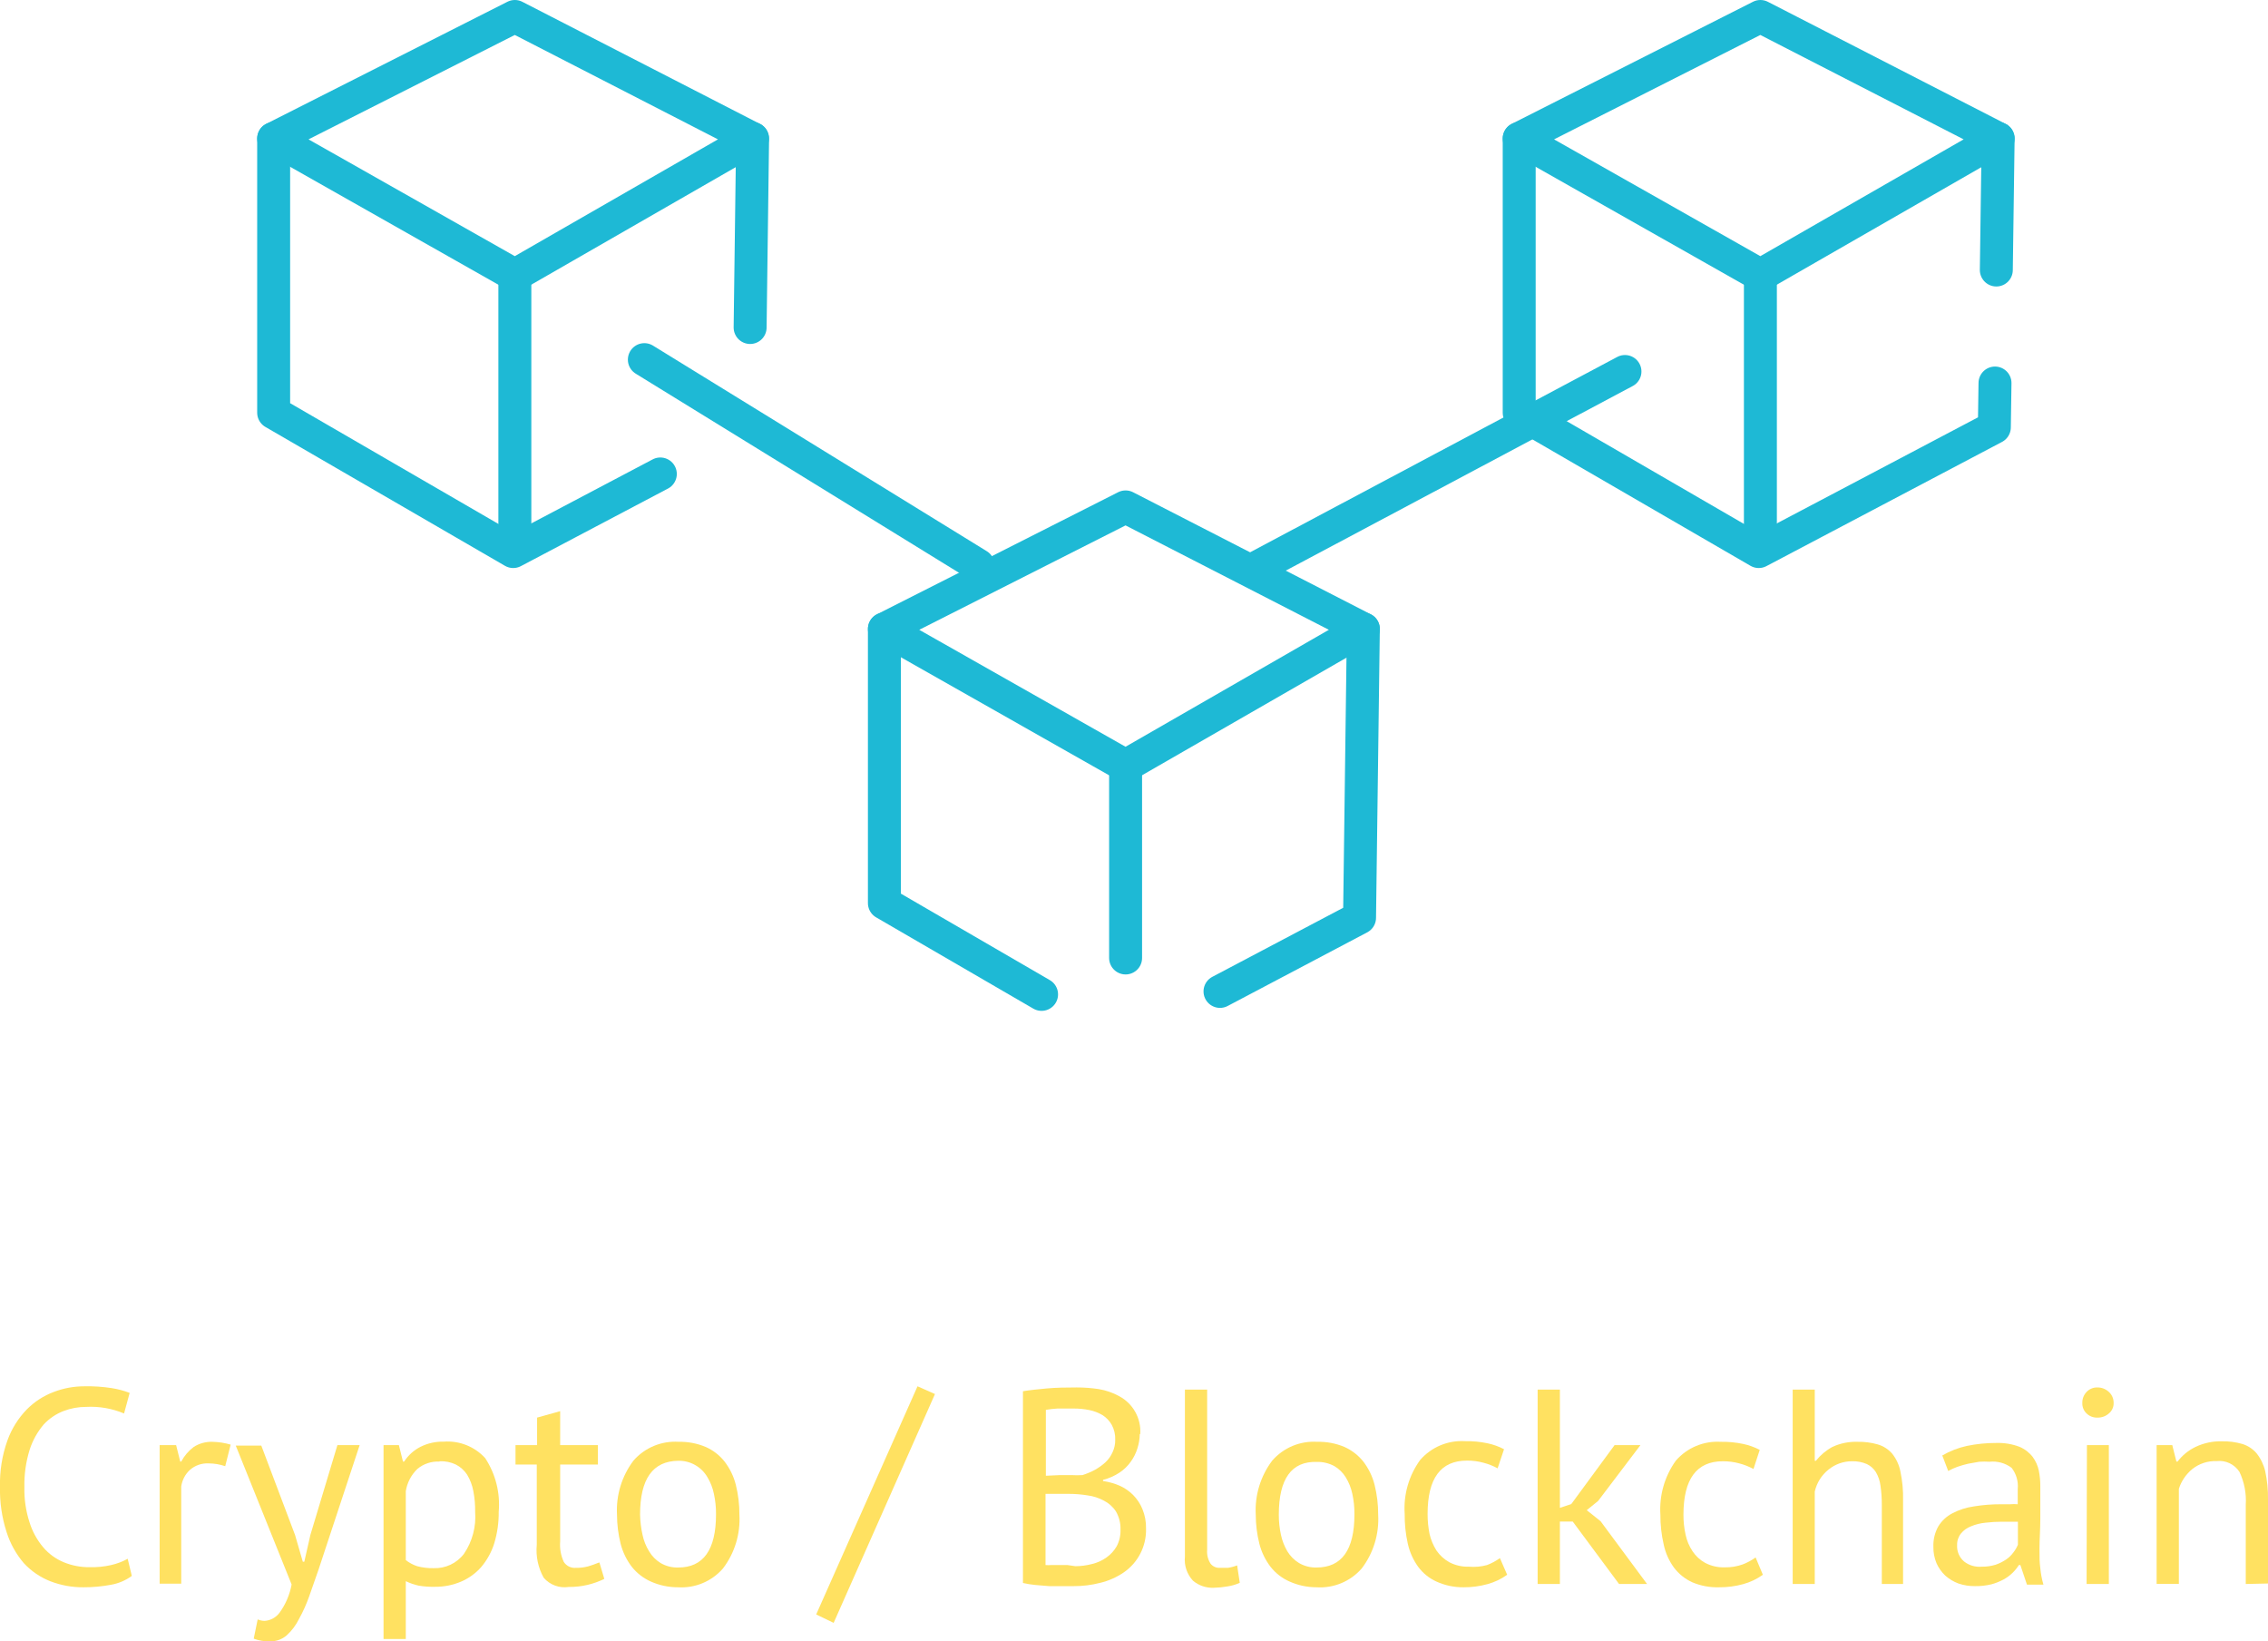
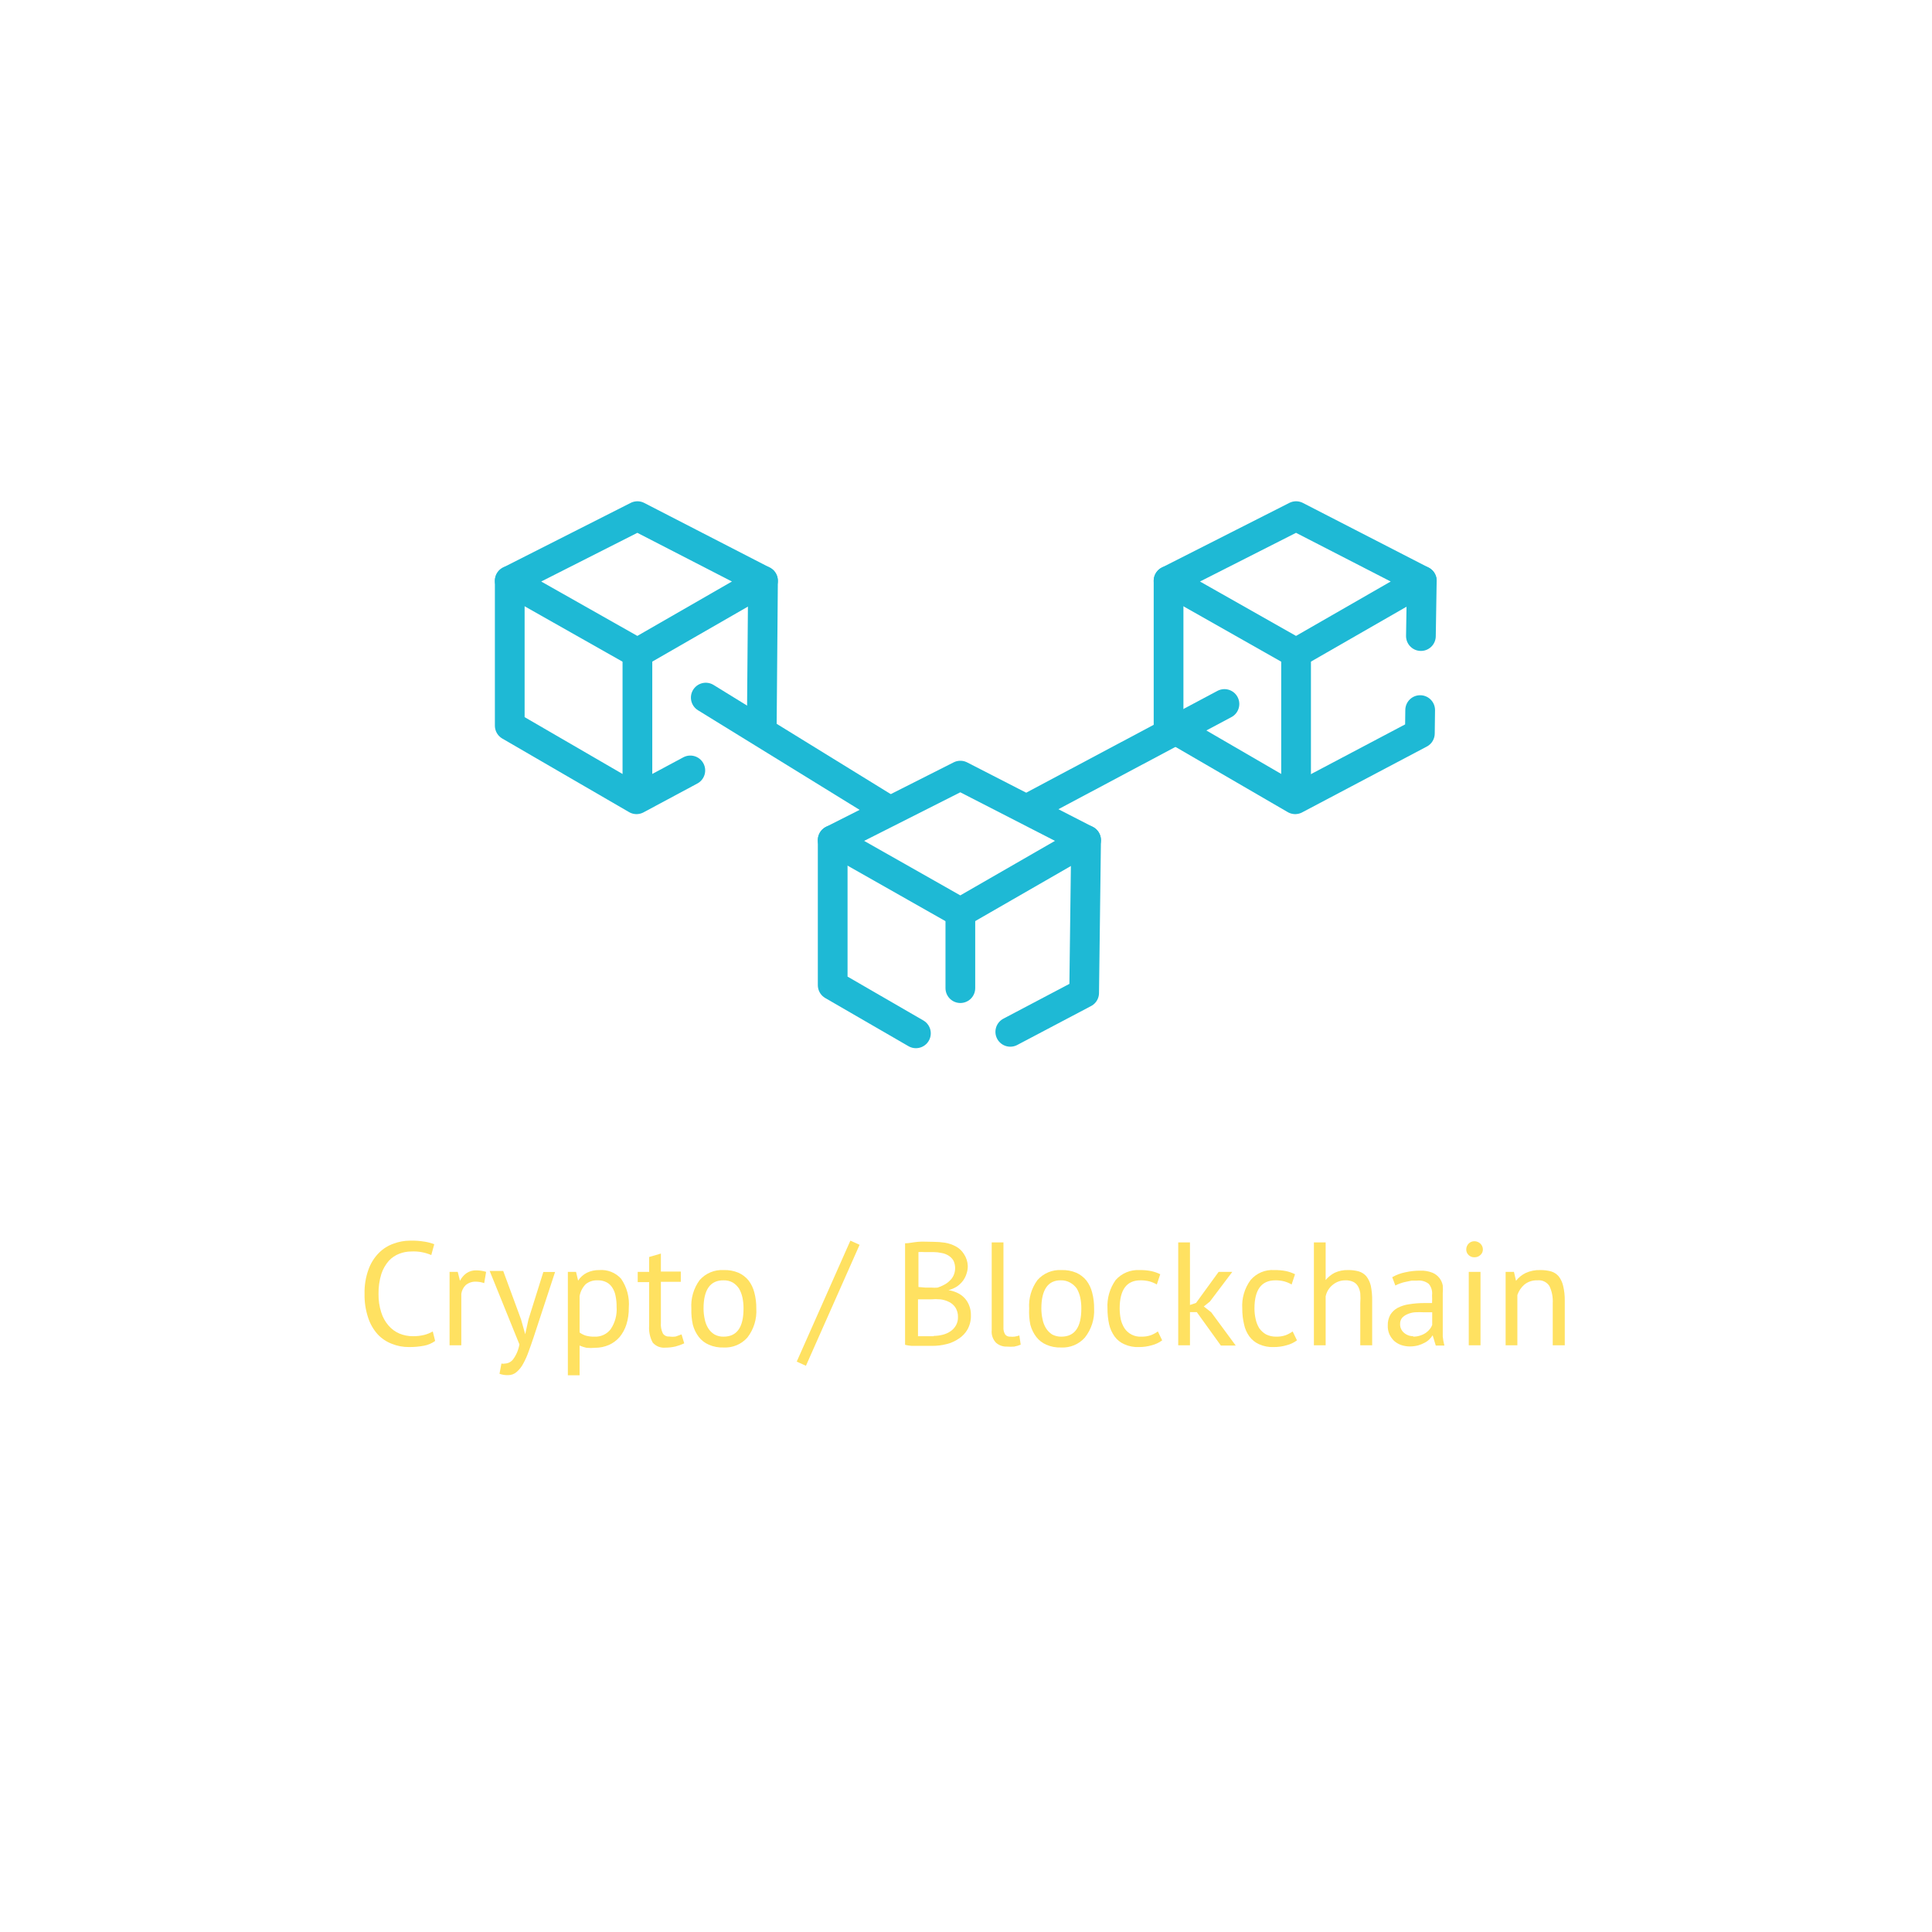
- <svg xmlns="http://www.w3.org/2000/svg" viewBox="0 0 137.66 99.6">
+ <svg xmlns="http://www.w3.org/2000/svg" viewBox="0 0 130 130">
  <defs>
    <style>.a{fill:#ffe161;}.b{fill:none;stroke:#1eb9d5;stroke-linecap:round;stroke-linejoin:round;stroke-width:2px;}</style>
  </defs>
-   <path class="a" d="M8,95.66a3,3,0,0,1-1.28.54,8.73,8.73,0,0,1-1.65.15,5.45,5.45,0,0,1-2-.36,4.36,4.36,0,0,1-1.62-1.1A5.41,5.41,0,0,1,.4,93,8.29,8.29,0,0,1,0,90.25a7.77,7.77,0,0,1,.45-2.81,5.25,5.25,0,0,1,1.18-1.89,4.54,4.54,0,0,1,1.64-1.06,5.17,5.17,0,0,1,1.85-.34,9.48,9.48,0,0,1,1.66.11,5.35,5.35,0,0,1,1.09.29L7.53,85.8a5.22,5.22,0,0,0-2.3-.4,3.82,3.82,0,0,0-1.37.25,3.22,3.22,0,0,0-1.21.82A4.5,4.5,0,0,0,1.8,88a7.16,7.16,0,0,0-.32,2.28,6.44,6.44,0,0,0,.31,2.12,4.34,4.34,0,0,0,.83,1.52,3.28,3.28,0,0,0,1.25.91,4,4,0,0,0,1.56.3A5.21,5.21,0,0,0,6.75,95a3.83,3.83,0,0,0,1-.38Z" />
-   <path class="a" d="M13.67,89a3.14,3.14,0,0,0-1-.17,1.6,1.6,0,0,0-1.15.4,1.7,1.7,0,0,0-.52,1v5.9H9.69V87.72h1l.25,1H11a2.69,2.69,0,0,1,.76-.89,2,2,0,0,1,1.14-.31,4.28,4.28,0,0,1,1.1.17Z" />
-   <path class="a" d="M17.91,93.18l.47,1.62h.09l.37-1.63,1.64-5.45h1.35l-2.5,7.57-.56,1.6a8.9,8.9,0,0,1-.62,1.38,3.33,3.33,0,0,1-.75,1,1.48,1.48,0,0,1-1,.36,2.58,2.58,0,0,1-1-.16l.24-1.17a1.14,1.14,0,0,0,.42.09,1.23,1.23,0,0,0,.91-.5,4.19,4.19,0,0,0,.73-1.71l-3.39-8.43h1.55Z" />
-   <path class="a" d="M23.28,87.72h.93l.25,1h.07a2.55,2.55,0,0,1,1-.9,3,3,0,0,1,1.41-.31,3.09,3.09,0,0,1,2.51,1,5.13,5.13,0,0,1,.82,3.26A6.34,6.34,0,0,1,30,93.68a4.16,4.16,0,0,1-.79,1.44A3.43,3.43,0,0,1,28,96a3.93,3.93,0,0,1-1.59.32,5.17,5.17,0,0,1-1-.07,3.63,3.63,0,0,1-.78-.27v3.51H23.28Zm3.4,1a1.93,1.93,0,0,0-1.35.45,2.39,2.39,0,0,0-.7,1.35v4.18a2.29,2.29,0,0,0,.69.37,3.59,3.59,0,0,0,1,.12,2.21,2.21,0,0,0,1.84-.87,4,4,0,0,0,.68-2.55,6.16,6.16,0,0,0-.11-1.26,3,3,0,0,0-.38-1,1.81,1.81,0,0,0-.68-.61A2.08,2.08,0,0,0,26.68,88.7Z" />
-   <path class="a" d="M31.29,87.72H32.6V86.05L34,85.66v2.06h2.29V88.9H34v4.67a2.48,2.48,0,0,0,.22,1.24.79.79,0,0,0,.74.36,2.63,2.63,0,0,0,.74-.09c.2-.06.43-.14.68-.24l.3,1a4.92,4.92,0,0,1-1,.36,4.74,4.74,0,0,1-1.16.13A1.67,1.67,0,0,1,33,95.77a3.44,3.44,0,0,1-.42-2V88.9H31.29Z" />
-   <path class="a" d="M37.45,91.94a5,5,0,0,1,1-3.28,3.35,3.35,0,0,1,2.74-1.14,4,4,0,0,1,1.64.31,3,3,0,0,1,1.15.89,3.89,3.89,0,0,1,.68,1.4,7.32,7.32,0,0,1,.22,1.82,4.93,4.93,0,0,1-1,3.27,3.34,3.34,0,0,1-2.73,1.14A4,4,0,0,1,39.5,96a3.08,3.08,0,0,1-1.15-.89,3.89,3.89,0,0,1-.68-1.4A7.3,7.3,0,0,1,37.45,91.94Zm1.4,0A6.26,6.26,0,0,0,39,93.17a3.11,3.11,0,0,0,.4,1,2.07,2.07,0,0,0,.7.71,2,2,0,0,0,1.07.27c1.52,0,2.29-1.07,2.29-3.23a5.57,5.57,0,0,0-.13-1.25,3.16,3.16,0,0,0-.39-1,2,2,0,0,0-1.77-1C39.62,88.69,38.85,89.77,38.85,91.94Z" />
-   <path class="a" d="M55.69,84.15l1.06.47L50.6,98.51,49.54,98Z" />
-   <path class="a" d="M69.18,87.05a3,3,0,0,1-.14.86,2.78,2.78,0,0,1-.4.81,2.59,2.59,0,0,1-.69.67,3.26,3.26,0,0,1-1,.44v.07a4,4,0,0,1,1,.28,2.72,2.72,0,0,1,.82.56,2.64,2.64,0,0,1,.57.86,2.91,2.91,0,0,1,.22,1.19,3.12,3.12,0,0,1-1.37,2.67,4.29,4.29,0,0,1-1.41.62,6.31,6.31,0,0,1-1.62.2h-.67c-.26,0-.53,0-.81,0l-.84-.07a6.22,6.22,0,0,1-.75-.12V84.45c.42-.07.9-.12,1.45-.17s1.16-.06,1.81-.06a8.82,8.82,0,0,1,1.34.1,3.88,3.88,0,0,1,1.24.43,2.42,2.42,0,0,1,1.28,2.3Zm-4.84,2.49c.19,0,.42,0,.69,0a5.6,5.6,0,0,0,.67,0,4.33,4.33,0,0,0,.76-.32,3.37,3.37,0,0,0,.64-.46,1.88,1.88,0,0,0,.43-.61,1.71,1.71,0,0,0,.16-.75,1.78,1.78,0,0,0-.21-.91,1.67,1.67,0,0,0-.56-.59,2.62,2.62,0,0,0-.81-.31,4.73,4.73,0,0,0-.93-.09l-1,0a6,6,0,0,0-.7.08v4Zm.93,5.53a4,4,0,0,0,1-.13,2.5,2.5,0,0,0,.89-.4,2.11,2.11,0,0,0,.62-.68,2,2,0,0,0,.23-1,2.06,2.06,0,0,0-.28-1.12,1.9,1.9,0,0,0-.73-.65,2.87,2.87,0,0,0-1-.32,6.92,6.92,0,0,0-1.11-.09H63.46V95a1.92,1.92,0,0,0,.34,0l.47,0,.52,0Z" />
-   <path class="a" d="M73.27,94.08a1.33,1.33,0,0,0,.21.84.67.67,0,0,0,.57.25l.47,0a2.42,2.42,0,0,0,.57-.15l.16,1.06a2.92,2.92,0,0,1-.76.22,5.48,5.48,0,0,1-.83.08,1.83,1.83,0,0,1-1.25-.43,1.87,1.87,0,0,1-.49-1.46V84.35h1.35Z" />
-   <path class="a" d="M76.22,91.94a5,5,0,0,1,1-3.28,3.34,3.34,0,0,1,2.73-1.14,4,4,0,0,1,1.65.31,3.08,3.08,0,0,1,1.15.89,3.89,3.89,0,0,1,.68,1.4,7.32,7.32,0,0,1,.22,1.82,4.93,4.93,0,0,1-1,3.27,3.35,3.35,0,0,1-2.74,1.14A4,4,0,0,1,78.27,96a3,3,0,0,1-1.15-.89,3.89,3.89,0,0,1-.68-1.4A7.3,7.3,0,0,1,76.22,91.94Zm1.4,0a5.58,5.58,0,0,0,.13,1.23,3.34,3.34,0,0,0,.39,1,2.1,2.1,0,0,0,.71.71,2,2,0,0,0,1.06.27c1.53,0,2.3-1.07,2.3-3.23a5.57,5.57,0,0,0-.13-1.25,3.16,3.16,0,0,0-.4-1A2,2,0,0,0,81,89a2.12,2.12,0,0,0-1.07-.26C78.39,88.69,77.62,89.77,77.62,91.94Z" />
-   <path class="a" d="M91.48,95.59a3.71,3.71,0,0,1-1.2.57,5.29,5.29,0,0,1-1.45.19A3.89,3.89,0,0,1,87.18,96a2.84,2.84,0,0,1-1.1-.89,3.82,3.82,0,0,1-.63-1.4,7.86,7.86,0,0,1-.19-1.81,5,5,0,0,1,.94-3.28,3.34,3.34,0,0,1,2.72-1.14,6.07,6.07,0,0,1,1.37.13,3.84,3.84,0,0,1,1,.36l-.39,1.16a3.67,3.67,0,0,0-.86-.34,3.63,3.63,0,0,0-1-.13c-1.6,0-2.39,1.08-2.39,3.24a6.08,6.08,0,0,0,.12,1.22,3.28,3.28,0,0,0,.42,1,2.32,2.32,0,0,0,.78.71,2.41,2.41,0,0,0,1.19.27A3.12,3.12,0,0,0,90.26,95a3.5,3.5,0,0,0,.78-.42Z" />
-   <path class="a" d="M95.46,92.36h-.78v3.79H93.33V84.35h1.35v7.18l.69-.23L98,87.72h1.57L97,91.11l-.69.56.84.67,2.82,3.81H98.27Z" />
-   <path class="a" d="M107,95.59a3.71,3.71,0,0,1-1.2.57,5.29,5.29,0,0,1-1.45.19,3.89,3.89,0,0,1-1.65-.31,2.91,2.91,0,0,1-1.1-.89,3.65,3.65,0,0,1-.62-1.4,7.84,7.84,0,0,1-.2-1.81,5.07,5.07,0,0,1,.94-3.28,3.34,3.34,0,0,1,2.72-1.14,6,6,0,0,1,1.37.13,3.84,3.84,0,0,1,1,.36l-.38,1.16a3.86,3.86,0,0,0-.86-.34,3.75,3.75,0,0,0-1-.13c-1.59,0-2.39,1.08-2.39,3.24a5.43,5.43,0,0,0,.13,1.22,2.87,2.87,0,0,0,.42,1,2.2,2.2,0,0,0,.77.71,2.41,2.41,0,0,0,1.19.27,3.08,3.08,0,0,0,1.09-.18,3.5,3.5,0,0,0,.78-.42Z" />
-   <path class="a" d="M114.22,96.15v-4.8a7.82,7.82,0,0,0-.08-1.16,2.14,2.14,0,0,0-.28-.83,1.31,1.31,0,0,0-.55-.49,2.09,2.09,0,0,0-.9-.17,2.24,2.24,0,0,0-1.43.51,2.37,2.37,0,0,0-.83,1.33v5.61h-1.34V84.35h1.34v4.32h.07a3.3,3.3,0,0,1,1-.84,3.37,3.37,0,0,1,1.53-.31,4.12,4.12,0,0,1,1.23.16,1.83,1.83,0,0,1,.87.56,2.51,2.51,0,0,1,.5,1.09,7.59,7.59,0,0,1,.16,1.73v5.09Z" />
-   <path class="a" d="M117.89,88.35a5.09,5.09,0,0,1,1.49-.58,8.6,8.6,0,0,1,1.78-.18,3.67,3.67,0,0,1,1.41.23,2,2,0,0,1,.81.62,2.14,2.14,0,0,1,.37.83,4.76,4.76,0,0,1,.09.91c0,.68,0,1.33,0,2s-.05,1.25-.05,1.82,0,.81.05,1.19a5.14,5.14,0,0,0,.19,1h-1L122.63,95h-.09a2.61,2.61,0,0,1-.38.47,2.52,2.52,0,0,1-.54.4,3.45,3.45,0,0,1-.75.3,4,4,0,0,1-1,.11,3,3,0,0,1-1-.16,2.54,2.54,0,0,1-.8-.48,2.37,2.37,0,0,1-.53-.75,2.48,2.48,0,0,1-.19-1,2.37,2.37,0,0,1,.3-1.24,2.17,2.17,0,0,1,.85-.79,4,4,0,0,1,1.31-.42,10,10,0,0,1,1.7-.13H122a2.56,2.56,0,0,1,.47,0c0-.34,0-.65,0-.92a1.82,1.82,0,0,0-.37-1.29,1.9,1.9,0,0,0-1.35-.37,4.59,4.59,0,0,0-.62,0l-.67.12a6.36,6.36,0,0,0-.66.19,4.08,4.08,0,0,0-.55.25Zm2.39,6.75a2.77,2.77,0,0,0,.85-.12,2.73,2.73,0,0,0,.64-.32,1.8,1.8,0,0,0,.44-.43,2,2,0,0,0,.27-.46v-1.4l-.48,0h-.49a8.43,8.43,0,0,0-1,.06,3.06,3.06,0,0,0-.88.22,1.46,1.46,0,0,0-.61.44,1.07,1.07,0,0,0-.23.7,1.21,1.21,0,0,0,.43,1A1.51,1.51,0,0,0,120.28,95.1Z" />
-   <path class="a" d="M126.39,85.16a.93.93,0,0,1,.26-.67.87.87,0,0,1,.66-.27,1,1,0,0,1,.69.27.88.88,0,0,1,.29.67.79.79,0,0,1-.29.64,1,1,0,0,1-.69.25.89.89,0,0,1-.66-.25A.83.83,0,0,1,126.39,85.16Zm.28,2.56H128v8.43h-1.35Z" />
-   <path class="a" d="M136.31,96.15v-4.8a4.06,4.06,0,0,0-.38-2,1.45,1.45,0,0,0-1.39-.66,2.24,2.24,0,0,0-1.47.48,2.57,2.57,0,0,0-.82,1.2v5.77H130.9V87.72h.95l.25,1h.07a3,3,0,0,1,1.09-.89,3.52,3.52,0,0,1,1.62-.34,4.1,4.1,0,0,1,1.22.16,1.85,1.85,0,0,1,.86.56,2.78,2.78,0,0,1,.53,1.09,7.53,7.53,0,0,1,.17,1.73v5.09Z" />
-   <polygon class="b" points="16.61 8.41 31.25 16.7 45.67 8.41 31.25 1 16.61 8.41" />
-   <line class="b" x1="45.53" y1="19.88" x2="45.68" y2="8.41" />
-   <polyline class="b" points="16.61 8.41 16.61 25.05 31.15 33.48 40.08 28.77" />
-   <line class="b" x1="31.25" y1="16.7" x2="31.25" y2="32.31" />
-   <polygon class="b" points="92.21 8.41 106.85 16.7 121.28 8.41 106.85 1 92.21 8.41" />
-   <line class="b" x1="121.17" y1="16.39" x2="121.28" y2="8.41" />
-   <polyline class="b" points="92.21 8.41 92.21 25.05 106.75 33.48 121.05 25.94 121.09 23.25" />
-   <line class="b" x1="106.85" y1="16.7" x2="106.85" y2="32.31" />
-   <polygon class="b" points="53.68 38.18 68.32 46.48 82.75 38.18 68.32 30.77 53.68 38.18" />
-   <polyline class="b" points="74.05 60.18 82.52 55.71 82.75 38.18" />
-   <polyline class="b" points="53.68 38.18 53.68 54.82 63.22 60.36" />
-   <line class="b" x1="68.32" y1="46.48" x2="68.32" y2="58.15" />
-   <line class="b" x1="39.11" y1="21.83" x2="59.37" y2="34.31" />
-   <line class="b" x1="76.19" y1="34.49" x2="98.63" y2="22.55" />
+   <path class="a" d="M29.28,90.23a1.83,1.83,0,0,1-.75.32,5.07,5.07,0,0,1-1,.09,3,3,0,0,1-1.17-.22,2.54,2.54,0,0,1-.95-.64,3.11,3.11,0,0,1-.64-1.12,4.77,4.77,0,0,1-.24-1.6,4.45,4.45,0,0,1,.27-1.65,3,3,0,0,1,.69-1.1,2.58,2.58,0,0,1,1-.63,3.18,3.18,0,0,1,1.09-.2,5.21,5.21,0,0,1,1,.07,3.11,3.11,0,0,1,.64.17l-.2.73a3,3,0,0,0-1.35-.24,2.22,2.22,0,0,0-.8.15,1.87,1.87,0,0,0-.71.48,2.57,2.57,0,0,0-.5.88,4.32,4.32,0,0,0-.19,1.34,3.86,3.86,0,0,0,.18,1.24,2.45,2.45,0,0,0,.49.89,2,2,0,0,0,.73.54,2.32,2.32,0,0,0,.92.18,3,3,0,0,0,.77-.09,2.25,2.25,0,0,0,.56-.23Z" />
+   <path class="a" d="M32.58,86.34a1.7,1.7,0,0,0-.56-.1,1,1,0,0,0-.68.23,1,1,0,0,0-.3.59v3.46h-.79V85.58h.55l.15.6h0a1.44,1.44,0,0,1,.45-.52,1.12,1.12,0,0,1,.66-.18,2.29,2.29,0,0,1,.65.1Z" />
+   <path class="a" d="M35.06,88.78l.28,1h0l.22-1,1-3.19h.79L35.9,90c-.11.33-.22.64-.33.94a5.15,5.15,0,0,1-.36.81,1.89,1.89,0,0,1-.45.57.84.84,0,0,1-.57.21,1.57,1.57,0,0,1-.58-.09l.13-.69a.59.59,0,0,0,.25,0,.72.72,0,0,0,.54-.29,2.36,2.36,0,0,0,.42-1l-2-4.94h.91Z" />
+   <path class="a" d="M38.21,85.58h.55l.14.59h0a1.5,1.5,0,0,1,.59-.53,1.84,1.84,0,0,1,.83-.18,1.79,1.79,0,0,1,1.47.58A3,3,0,0,1,42.31,88a3.57,3.57,0,0,1-.16,1.12,2.57,2.57,0,0,1-.46.85,2.11,2.11,0,0,1-.72.53,2.34,2.34,0,0,1-.93.19,2.9,2.9,0,0,1-.58,0,2.71,2.71,0,0,1-.46-.15v2h-.79Zm2,.57a1.18,1.18,0,0,0-.8.26,1.52,1.52,0,0,0-.41.8v2.45a1.44,1.44,0,0,0,.41.21,2,2,0,0,0,.6.07,1.28,1.28,0,0,0,1.08-.5,2.37,2.37,0,0,0,.4-1.5,3.38,3.38,0,0,0-.07-.74,1.49,1.49,0,0,0-.22-.56,1,1,0,0,0-.39-.36A1.24,1.24,0,0,0,40.21,86.15Z" />
+   <path class="a" d="M42.91,85.58h.77v-1l.79-.23v1.21h1.34v.69H44.47V89a1.41,1.41,0,0,0,.13.72.46.46,0,0,0,.43.21,1.44,1.44,0,0,0,.44,0l.39-.14.18.6a3.31,3.31,0,0,1-.58.21,3,3,0,0,1-.69.08,1,1,0,0,1-.85-.34,2.07,2.07,0,0,1-.24-1.15V86.27h-.77Z" />
+   <path class="a" d="M46.52,88.05a2.91,2.91,0,0,1,.56-1.92,2,2,0,0,1,1.61-.67,2.35,2.35,0,0,1,1,.18,1.85,1.85,0,0,1,.68.52,2.23,2.23,0,0,1,.39.82,4,4,0,0,1,.13,1.07A2.89,2.89,0,0,1,50.29,90a2,2,0,0,1-1.6.67,2.27,2.27,0,0,1-1-.19,1.71,1.71,0,0,1-.67-.52,2.33,2.33,0,0,1-.4-.82A4.33,4.33,0,0,1,46.52,88.05Zm.82,0a3.38,3.38,0,0,0,.08.72,1.79,1.79,0,0,0,.23.6,1.3,1.3,0,0,0,.42.42,1.19,1.19,0,0,0,.62.15c.89,0,1.34-.62,1.34-1.89a3.41,3.41,0,0,0-.07-.73,2.09,2.09,0,0,0-.23-.61,1.37,1.37,0,0,0-.42-.41,1.21,1.21,0,0,0-.62-.15C47.79,86.14,47.34,86.78,47.34,88.05Z" />
+   <path class="a" d="M57.22,83.48l.62.28L54.23,91.9l-.62-.28Z" />
+   <path class="a" d="M65.12,85.18a1.55,1.55,0,0,1-.08.51,1.58,1.58,0,0,1-.23.47,1.74,1.74,0,0,1-.41.4,1.92,1.92,0,0,1-.58.25v0a2.33,2.33,0,0,1,.57.17,1.58,1.58,0,0,1,.48.33,1.5,1.5,0,0,1,.33.5,1.68,1.68,0,0,1,.13.7,1.85,1.85,0,0,1-.22.93,1.78,1.78,0,0,1-.59.63,2.45,2.45,0,0,1-.82.37,3.81,3.81,0,0,1-1,.12h-.39l-.48,0-.49,0a2.54,2.54,0,0,1-.44-.07V83.66c.25,0,.53-.07.85-.1s.68,0,1.06,0a5.12,5.12,0,0,1,.78.06,2.42,2.42,0,0,1,.73.25,1.46,1.46,0,0,1,.54.51A1.54,1.54,0,0,1,65.12,85.18Zm-2.83,1.46h.4a2.25,2.25,0,0,0,.4,0,2.44,2.44,0,0,0,.44-.19,1.41,1.41,0,0,0,.37-.27,1.1,1.1,0,0,0,.26-.35,1.2,1.2,0,0,0,0-1,1,1,0,0,0-.33-.34,1.26,1.26,0,0,0-.48-.18,2.42,2.42,0,0,0-.54-.06l-.6,0a3,3,0,0,0-.41,0v2.35Zm.54,3.25a2.49,2.49,0,0,0,.61-.08,1.6,1.6,0,0,0,.53-.24,1.16,1.16,0,0,0,.36-.4,1.08,1.08,0,0,0,.13-.56A1.14,1.14,0,0,0,64.3,88a1.08,1.08,0,0,0-.43-.39,1.77,1.77,0,0,0-.59-.18,3.49,3.49,0,0,0-.65,0h-.86v2.48l.2,0,.28,0h.58Z" />
+   <path class="a" d="M67.52,89.3a.82.82,0,0,0,.12.5.4.4,0,0,0,.34.14,1.42,1.42,0,0,0,.28,0,1.73,1.73,0,0,0,.33-.08l.09.62a2.15,2.15,0,0,1-.44.13,3.25,3.25,0,0,1-.49,0,1.05,1.05,0,0,1-.73-.26,1.07,1.07,0,0,1-.29-.85V83.6h.79Z" />
+   <path class="a" d="M69.25,88.05a2.91,2.91,0,0,1,.56-1.92,2,2,0,0,1,1.61-.67,2.35,2.35,0,0,1,1,.18,1.85,1.85,0,0,1,.68.52,2.23,2.23,0,0,1,.39.82,4,4,0,0,1,.13,1.07A2.89,2.89,0,0,1,73,90a2,2,0,0,1-1.6.67,2.27,2.27,0,0,1-1-.19,1.71,1.71,0,0,1-.67-.52,2.33,2.33,0,0,1-.4-.82A4.33,4.33,0,0,1,69.25,88.05Zm.82,0a3.38,3.38,0,0,0,.08.72,1.79,1.79,0,0,0,.23.6,1.37,1.37,0,0,0,.41.42,1.25,1.25,0,0,0,.63.15c.89,0,1.34-.62,1.34-1.89a3.41,3.41,0,0,0-.07-.73,2.09,2.09,0,0,0-.23-.61A1.37,1.37,0,0,0,72,86.3a1.21,1.21,0,0,0-.62-.15C70.52,86.14,70.07,86.78,70.07,88.05Z" />
+   <path class="a" d="M78.2,90.19a2,2,0,0,1-.7.33,3,3,0,0,1-.85.12,2.15,2.15,0,0,1-1-.19,1.58,1.58,0,0,1-.65-.52,2.29,2.29,0,0,1-.37-.82,4.93,4.93,0,0,1-.11-1.06,3,3,0,0,1,.55-1.92,2,2,0,0,1,1.6-.67,3.72,3.72,0,0,1,.8.07,2.65,2.65,0,0,1,.6.21l-.23.69a2,2,0,0,0-.5-.21,2.35,2.35,0,0,0-.6-.07c-.93,0-1.4.63-1.4,1.9a4,4,0,0,0,.07.71,2,2,0,0,0,.25.61,1.28,1.28,0,0,0,1.15.57,1.83,1.83,0,0,0,.64-.1,2.16,2.16,0,0,0,.46-.25Z" />
+   <path class="a" d="M80.53,88.29h-.46v2.23h-.79V83.6h.79v4.21l.41-.14L82,85.58h.92l-1.51,2-.41.33.5.39,1.65,2.24h-1Z" />
+   <path class="a" d="M87.27,90.19a2,2,0,0,1-.7.33,3,3,0,0,1-.85.12,2.18,2.18,0,0,1-1-.19,1.65,1.65,0,0,1-.65-.52,2.11,2.11,0,0,1-.36-.82,4.35,4.35,0,0,1-.12-1.06,2.91,2.91,0,0,1,.56-1.92,1.92,1.92,0,0,1,1.59-.67,3.72,3.72,0,0,1,.8.07,2.65,2.65,0,0,1,.6.21l-.23.69a2,2,0,0,0-.5-.21,2.27,2.27,0,0,0-.59-.07c-.94,0-1.41.63-1.41,1.9a3.22,3.22,0,0,0,.08.71,1.94,1.94,0,0,0,.24.61,1.43,1.43,0,0,0,.46.42,1.48,1.48,0,0,0,.7.15,1.77,1.77,0,0,0,.63-.1,2.16,2.16,0,0,0,.46-.25Z" />
+   <path class="a" d="M91.53,90.52V87.7a4.5,4.5,0,0,0,0-.68,1.29,1.29,0,0,0-.16-.48.74.74,0,0,0-.32-.29,1.17,1.17,0,0,0-.53-.1,1.31,1.31,0,0,0-.84.3,1.33,1.33,0,0,0-.48.78v3.29h-.79V83.6h.79v2.53h0a1.94,1.94,0,0,1,.61-.49,2,2,0,0,1,.9-.18,2.53,2.53,0,0,1,.72.09,1.08,1.08,0,0,1,.51.33,1.66,1.66,0,0,1,.3.64,4.71,4.71,0,0,1,.09,1v3Z" />
+   <path class="a" d="M93.68,85.94a2.87,2.87,0,0,1,.88-.33,4.42,4.42,0,0,1,1-.11,2,2,0,0,1,.83.14,1.16,1.16,0,0,1,.47.36,1.21,1.21,0,0,1,.22.49,3.07,3.07,0,0,1,0,.53c0,.39,0,.78,0,1.16s0,.73,0,1.06,0,.48,0,.69a3.68,3.68,0,0,0,.11.61h-.58l-.21-.69h0a1.74,1.74,0,0,1-.22.27,1.24,1.24,0,0,1-.32.23,2.24,2.24,0,0,1-.44.18,2.31,2.31,0,0,1-.56.07,1.87,1.87,0,0,1-.59-.1,1.47,1.47,0,0,1-.47-.28,1.52,1.52,0,0,1-.31-.44,1.38,1.38,0,0,1-.11-.59,1.42,1.42,0,0,1,.17-.72,1.33,1.33,0,0,1,.5-.47,2.4,2.4,0,0,1,.77-.24,6.14,6.14,0,0,1,1-.08h.27l.27,0a5.29,5.29,0,0,0,0-.53,1,1,0,0,0-.22-.76,1.07,1.07,0,0,0-.79-.22l-.36,0-.39.08a2.22,2.22,0,0,0-.39.11,1.92,1.92,0,0,0-.32.14Zm1.41,4a1.48,1.48,0,0,0,.49-.08,1.35,1.35,0,0,0,.38-.19,1.24,1.24,0,0,0,.26-.25.91.91,0,0,0,.15-.27V88.3h-.56a5.66,5.66,0,0,0-.6,0,1.53,1.53,0,0,0-.51.13,1,1,0,0,0-.36.25.63.63,0,0,0-.13.41.73.73,0,0,0,.24.57A.93.93,0,0,0,95.09,89.91Z" />
+   <path class="a" d="M98.66,84.07a.57.57,0,0,1,.16-.39.53.53,0,0,1,.39-.16.58.58,0,0,1,.4.16.54.54,0,0,1,.17.39.49.49,0,0,1-.17.38.57.57,0,0,1-.4.15.53.53,0,0,1-.39-.15A.51.51,0,0,1,98.66,84.07Zm.17,1.51h.79v4.94h-.79Z" />
+   <path class="a" d="M104.48,90.52V87.7a2.39,2.39,0,0,0-.22-1.16.85.85,0,0,0-.81-.39,1.32,1.32,0,0,0-.87.28,1.6,1.6,0,0,0-.48.71v3.38h-.79V85.58h.56l.14.6h0a1.85,1.85,0,0,1,.64-.52,2.18,2.18,0,0,1,1-.2,2.63,2.63,0,0,1,.72.09,1.08,1.08,0,0,1,.51.33,1.66,1.66,0,0,1,.3.64,4,4,0,0,1,.11,1v3Z" />
+   <polygon class="b" points="34.3 39.08 42.89 43.94 51.34 39.08 42.89 34.73 34.3 39.08" />
+   <line class="b" x1="51.26" y1="48.72" x2="51.34" y2="39.08" />
+   <polyline class="b" points="34.3 39.08 34.3 48.83 42.83 53.78 46.45 51.84" />
+   <line class="b" x1="42.89" y1="43.94" x2="42.89" y2="53.09" />
+   <polygon class="b" points="78.63 39.08 87.21 43.94 95.67 39.08 87.21 34.73 78.63 39.08" />
+   <line class="b" x1="95.61" y1="42.8" x2="95.67" y2="39.08" />
+   <polyline class="b" points="78.63 39.08 78.63 48.83 87.15 53.78 95.54 49.35 95.56 47.78" />
+   <line class="b" x1="87.21" y1="43.94" x2="87.21" y2="53.09" />
+   <polygon class="b" points="56.03 56.53 64.62 61.4 73.08 56.53 64.62 52.19 56.03 56.53" />
+   <polyline class="b" points="67.98 69.43 72.95 66.81 73.08 56.53" />
+   <polyline class="b" points="56.03 56.53 56.03 66.29 61.63 69.53" />
+   <line class="b" x1="64.62" y1="61.4" x2="64.62" y2="66.49" />
+   <line class="b" x1="47.49" y1="46.94" x2="59.37" y2="54.26" />
+   <line class="b" x1="69.24" y1="54.37" x2="82.39" y2="47.37" />
</svg>
